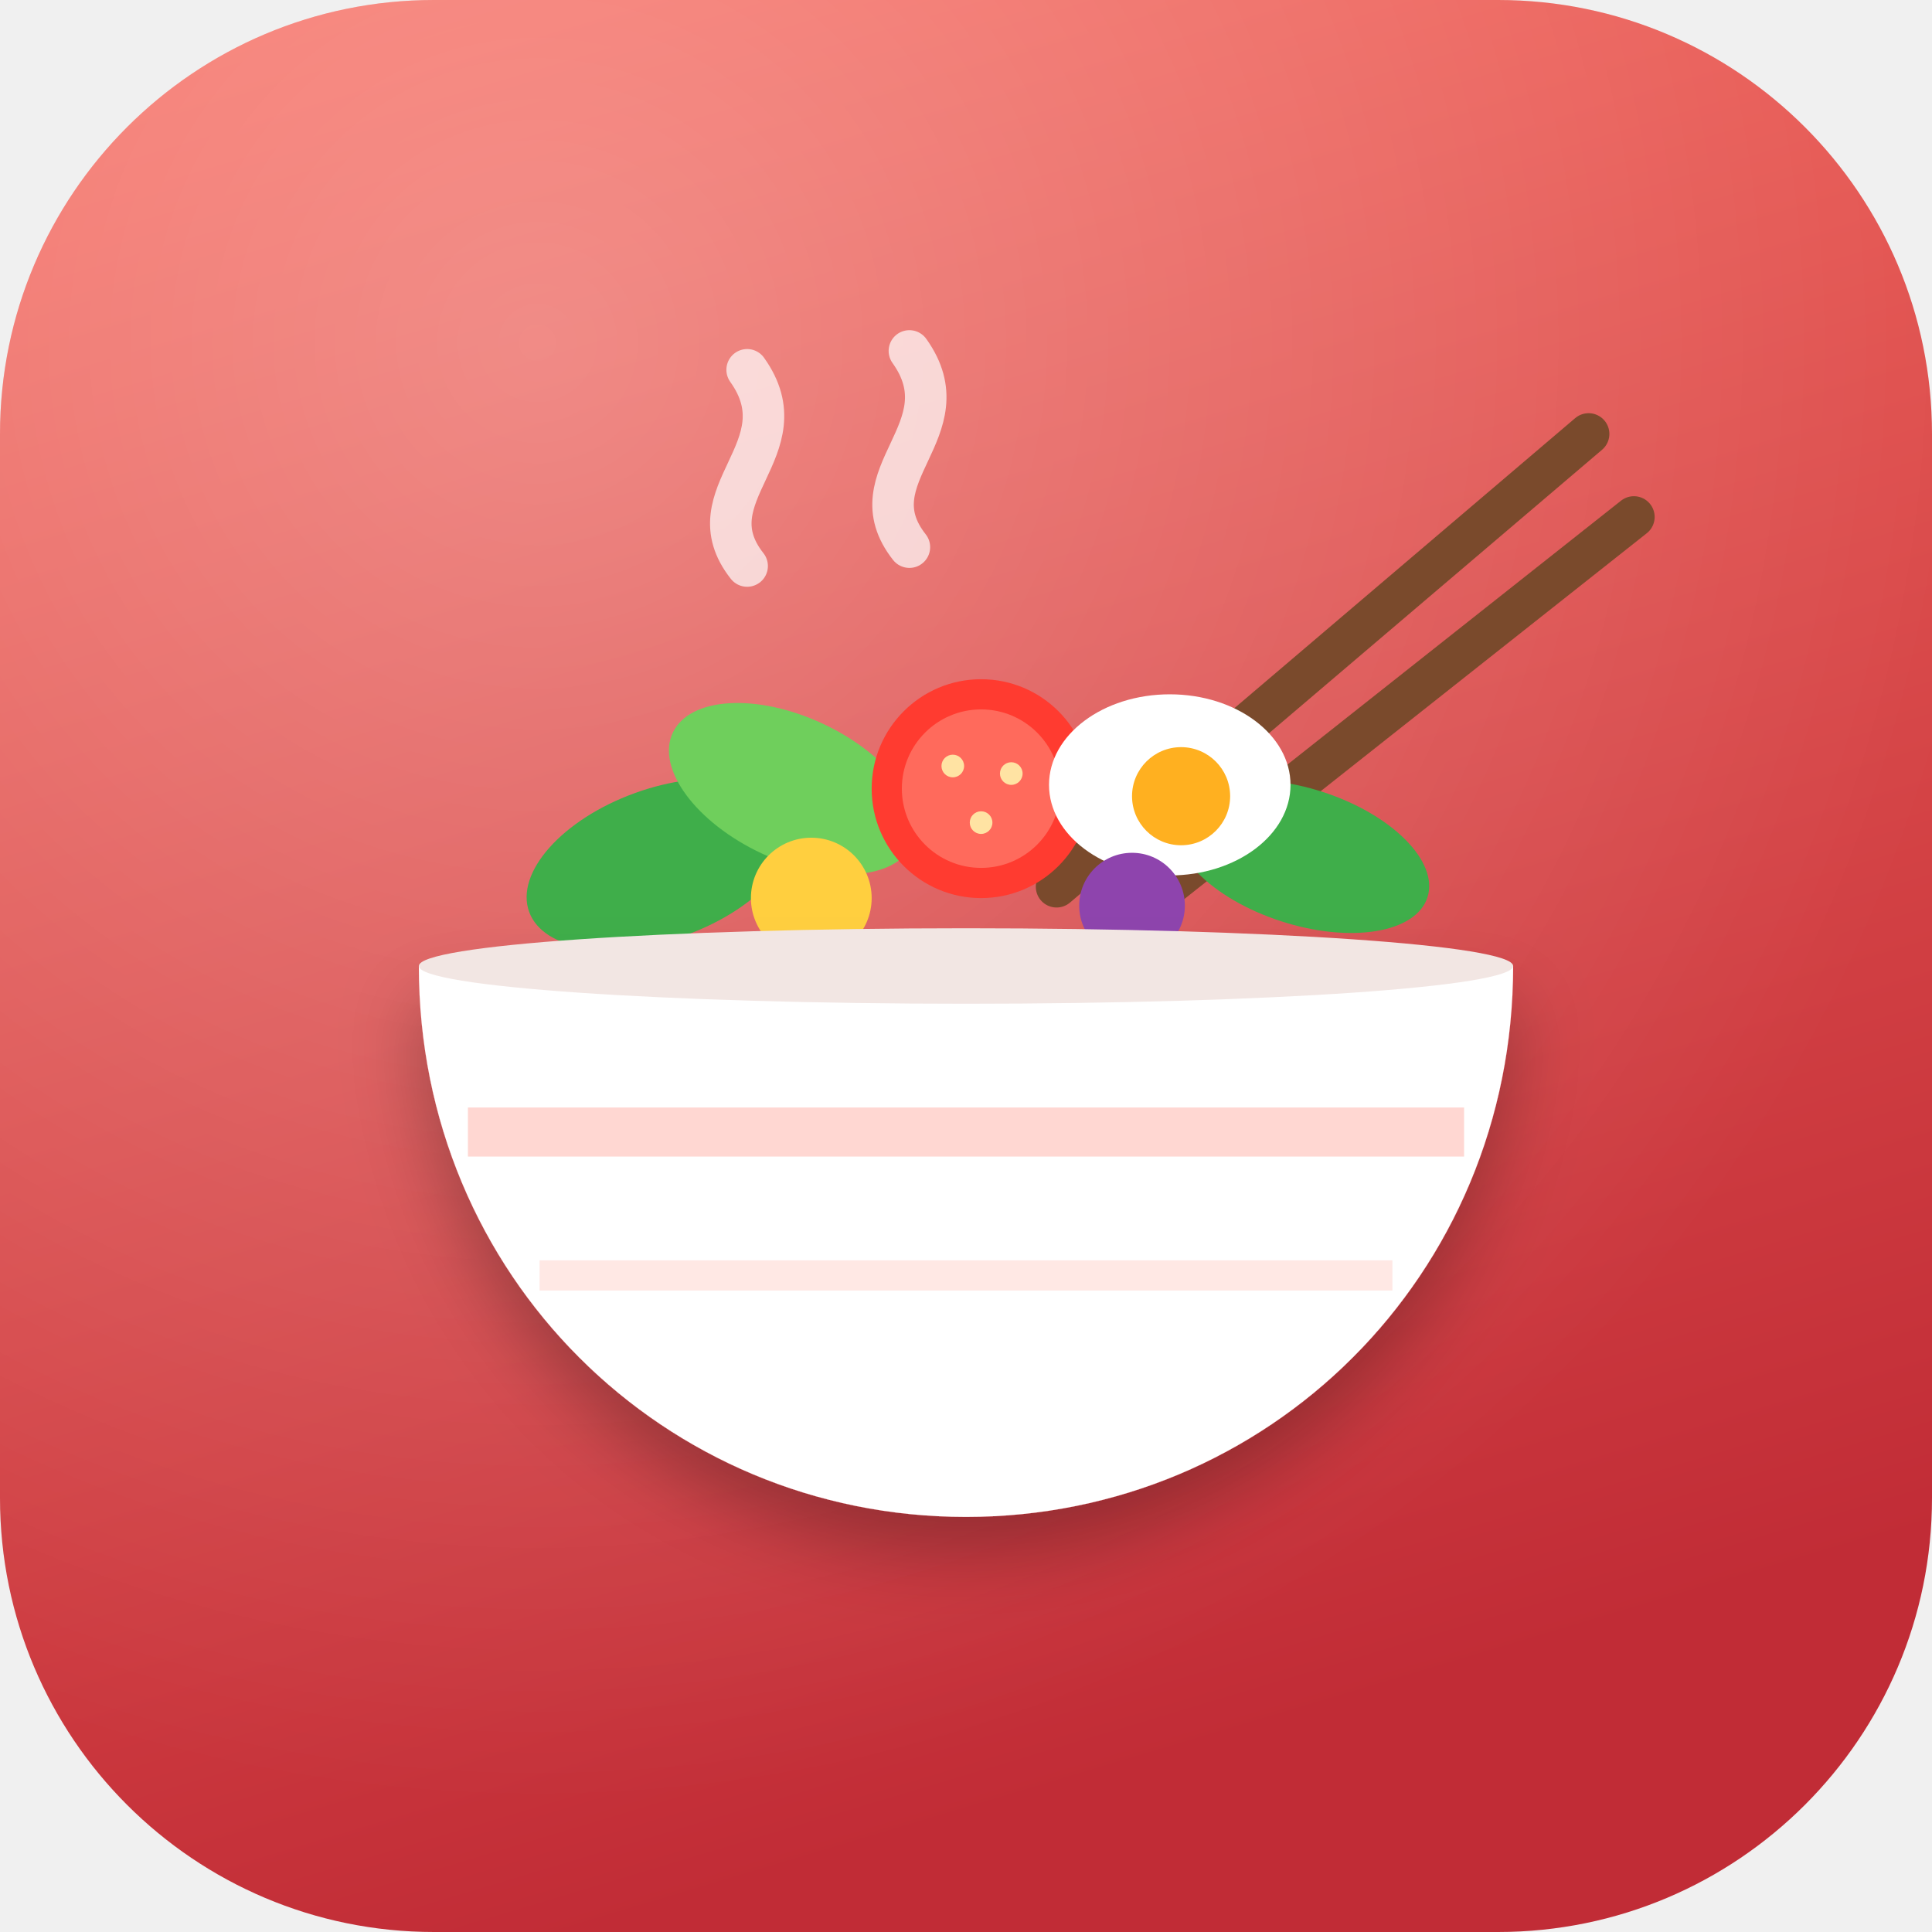
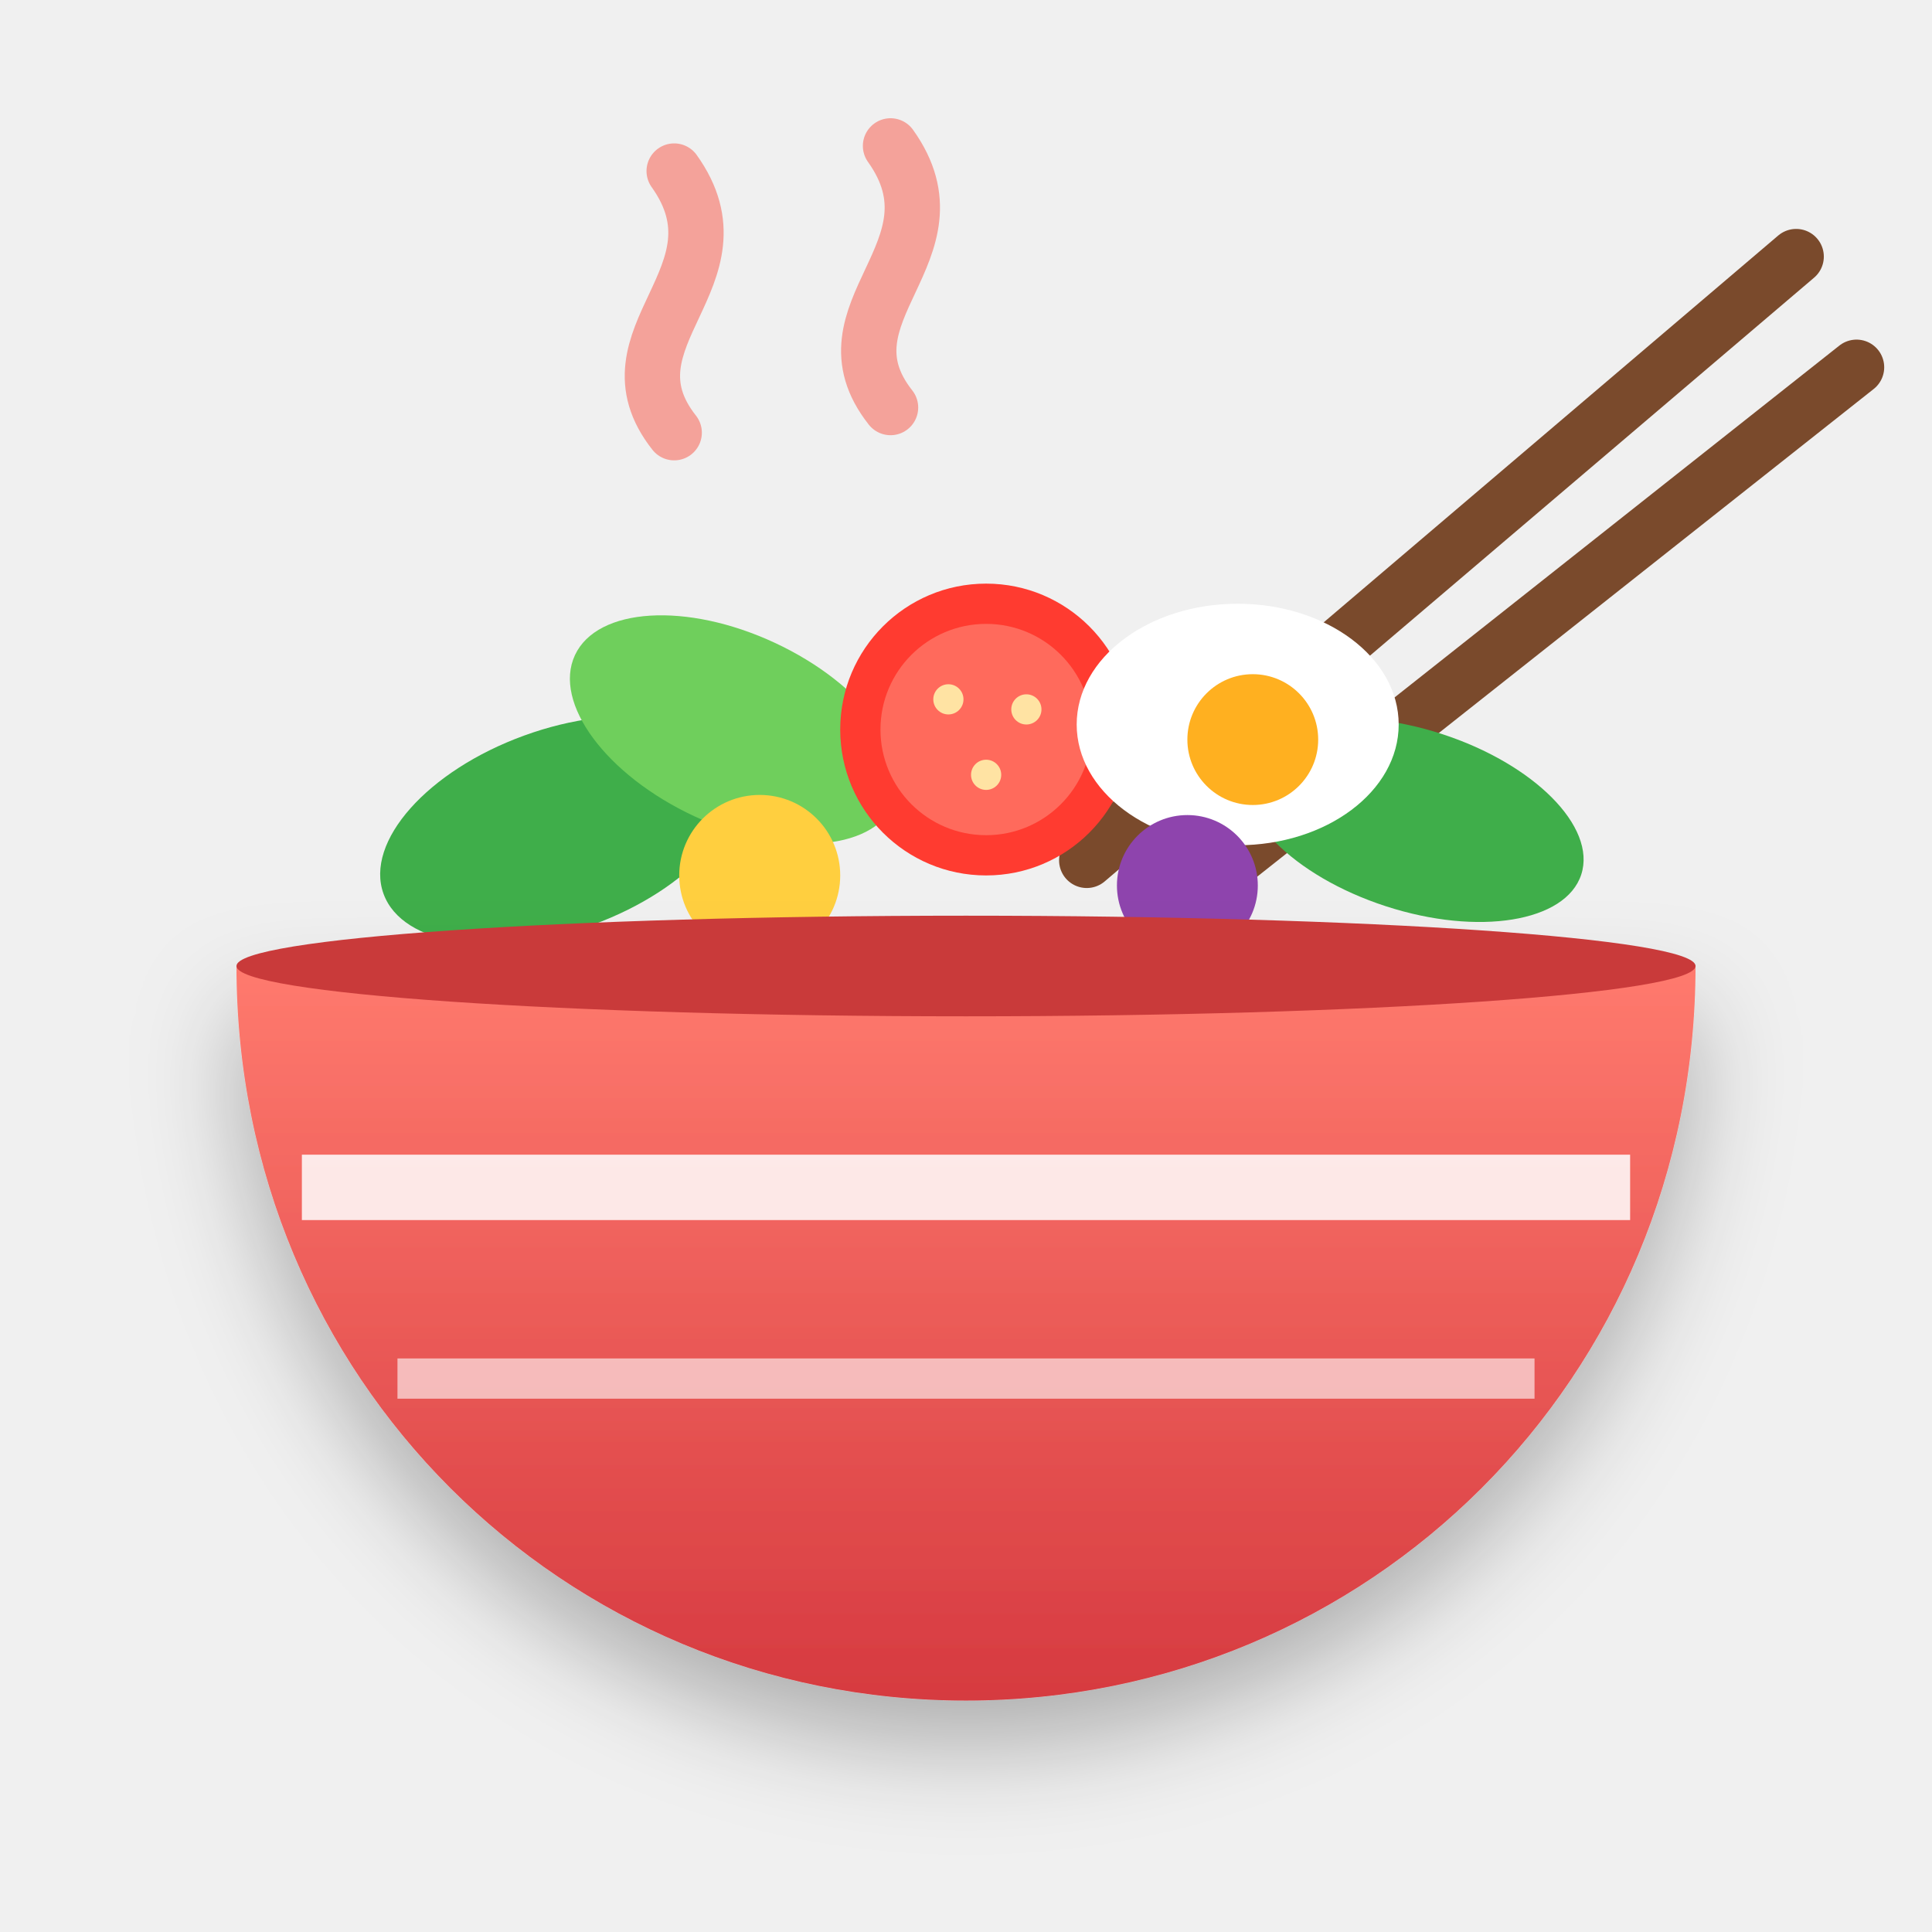
- <svg xmlns="http://www.w3.org/2000/svg" width="1024" height="1024" viewBox="0 0 1024 1024">
+ <svg xmlns="http://www.w3.org/2000/svg" width="1024" height="1024" viewBox="128 128 768 768">
  <defs>
    <linearGradient id="bg" x1="0" y1="0" x2="0.3" y2="1">
      <stop offset="0" stop-color="#f86e62" />
      <stop offset="1" stop-color="#c12c36" />
    </linearGradient>
    <radialGradient id="glow" cx="0.28" cy="0.18" r="0.75">
      <stop offset="0" stop-color="#ffffff" stop-opacity="0.28" />
      <stop offset="1" stop-color="#ffffff" stop-opacity="0" />
    </radialGradient>
    <filter id="sh" x="-20%" y="-20%" width="140%" height="150%">
      <feDropShadow dx="0" dy="18" stdDeviation="20" flood-color="#000" flood-opacity="0.28" />
    </filter>
    <filter id="sh2" x="-20%" y="-20%" width="140%" height="150%">
      <feDropShadow dx="0" dy="8" stdDeviation="8" flood-color="#000" flood-opacity="0.22" />
    </filter>
+     <linearGradient id="schale" x1="0" y1="0" x2="0" y2="1">
+       <stop offset="0" stop-color="#ff7a6e" />
+       <stop offset="1" stop-color="#d63a40" />
+     </linearGradient>
  </defs>
-   <rect width="1024" height="1024" rx="230" fill="url(#bg)" />
-   <rect width="1024" height="1024" rx="230" fill="url(#glow)" />
-   <g stroke="#ffffff" stroke-opacity="0.7" stroke-width="22" stroke-linecap="round" fill="none">
+   <g stroke="#f4a29a" stroke-width="22" stroke-linecap="round" fill="none">
    <path d="M396 300 C366 262 426 238 396 196" />
    <path d="M482 290 C452 252 512 228 482 186" />
  </g>
  <g stroke="#7a4a2c" stroke-width="22" stroke-linecap="round">
    <path d="M560 470 L842 230" />
    <path d="M598 486 L866 274" />
  </g>
  <g transform="translate(0 -34)">
    <ellipse cx="350" cy="492" rx="74" ry="40" transform="rotate(-20 350 492)" fill="#3fae4a" />
    <ellipse cx="420" cy="452" rx="70" ry="38" transform="rotate(25 420 452)" fill="#6fcf5c" />
    <ellipse cx="690" cy="488" rx="70" ry="36" transform="rotate(18 690 488)" fill="#3fae4a" />
    <circle cx="520" cy="452" r="58" fill="#ff3b30" />
    <circle cx="520" cy="452" r="42" fill="#ff6a5c" />
    <g fill="#ffe3a3">
      <circle cx="505" cy="440" r="6" />
      <circle cx="536" cy="444" r="6" />
      <circle cx="520" cy="470" r="6" />
    </g>
    <ellipse cx="620" cy="450" rx="64" ry="48" fill="#ffffff" />
    <circle cx="626" cy="456" r="26" fill="#ffb020" />
    <circle cx="430" cy="510" r="32" fill="#ffcf3f" />
    <circle cx="600" cy="514" r="28" fill="#8e44ad" />
  </g>
  <g filter="url(#sh)">
-     <path d="M222 512 H802 C802 676 672 804 512 804 C352 804 222 676 222 512 Z" fill="#ffffff" />
+     <path d="M222 512 H802 C802 676 672 804 512 804 C352 804 222 676 222 512 Z" fill="url(#schale)" />
  </g>
-   <path d="M248 600 H776" stroke="#ffd7d2" stroke-width="26" />
-   <path d="M286 676 H738" stroke="#ffe8e4" stroke-width="16" />
-   <ellipse cx="512" cy="512" rx="290" ry="20" fill="#f2e6e3" />
+   <path d="M248 600 H776" stroke="#ffffff" stroke-opacity="0.85" stroke-width="26" />
+   <path d="M286 676 H738" stroke="#ffffff" stroke-opacity="0.6" stroke-width="16" />
+   <ellipse cx="512" cy="512" rx="290" ry="20" fill="#c93a3a" />
</svg>
